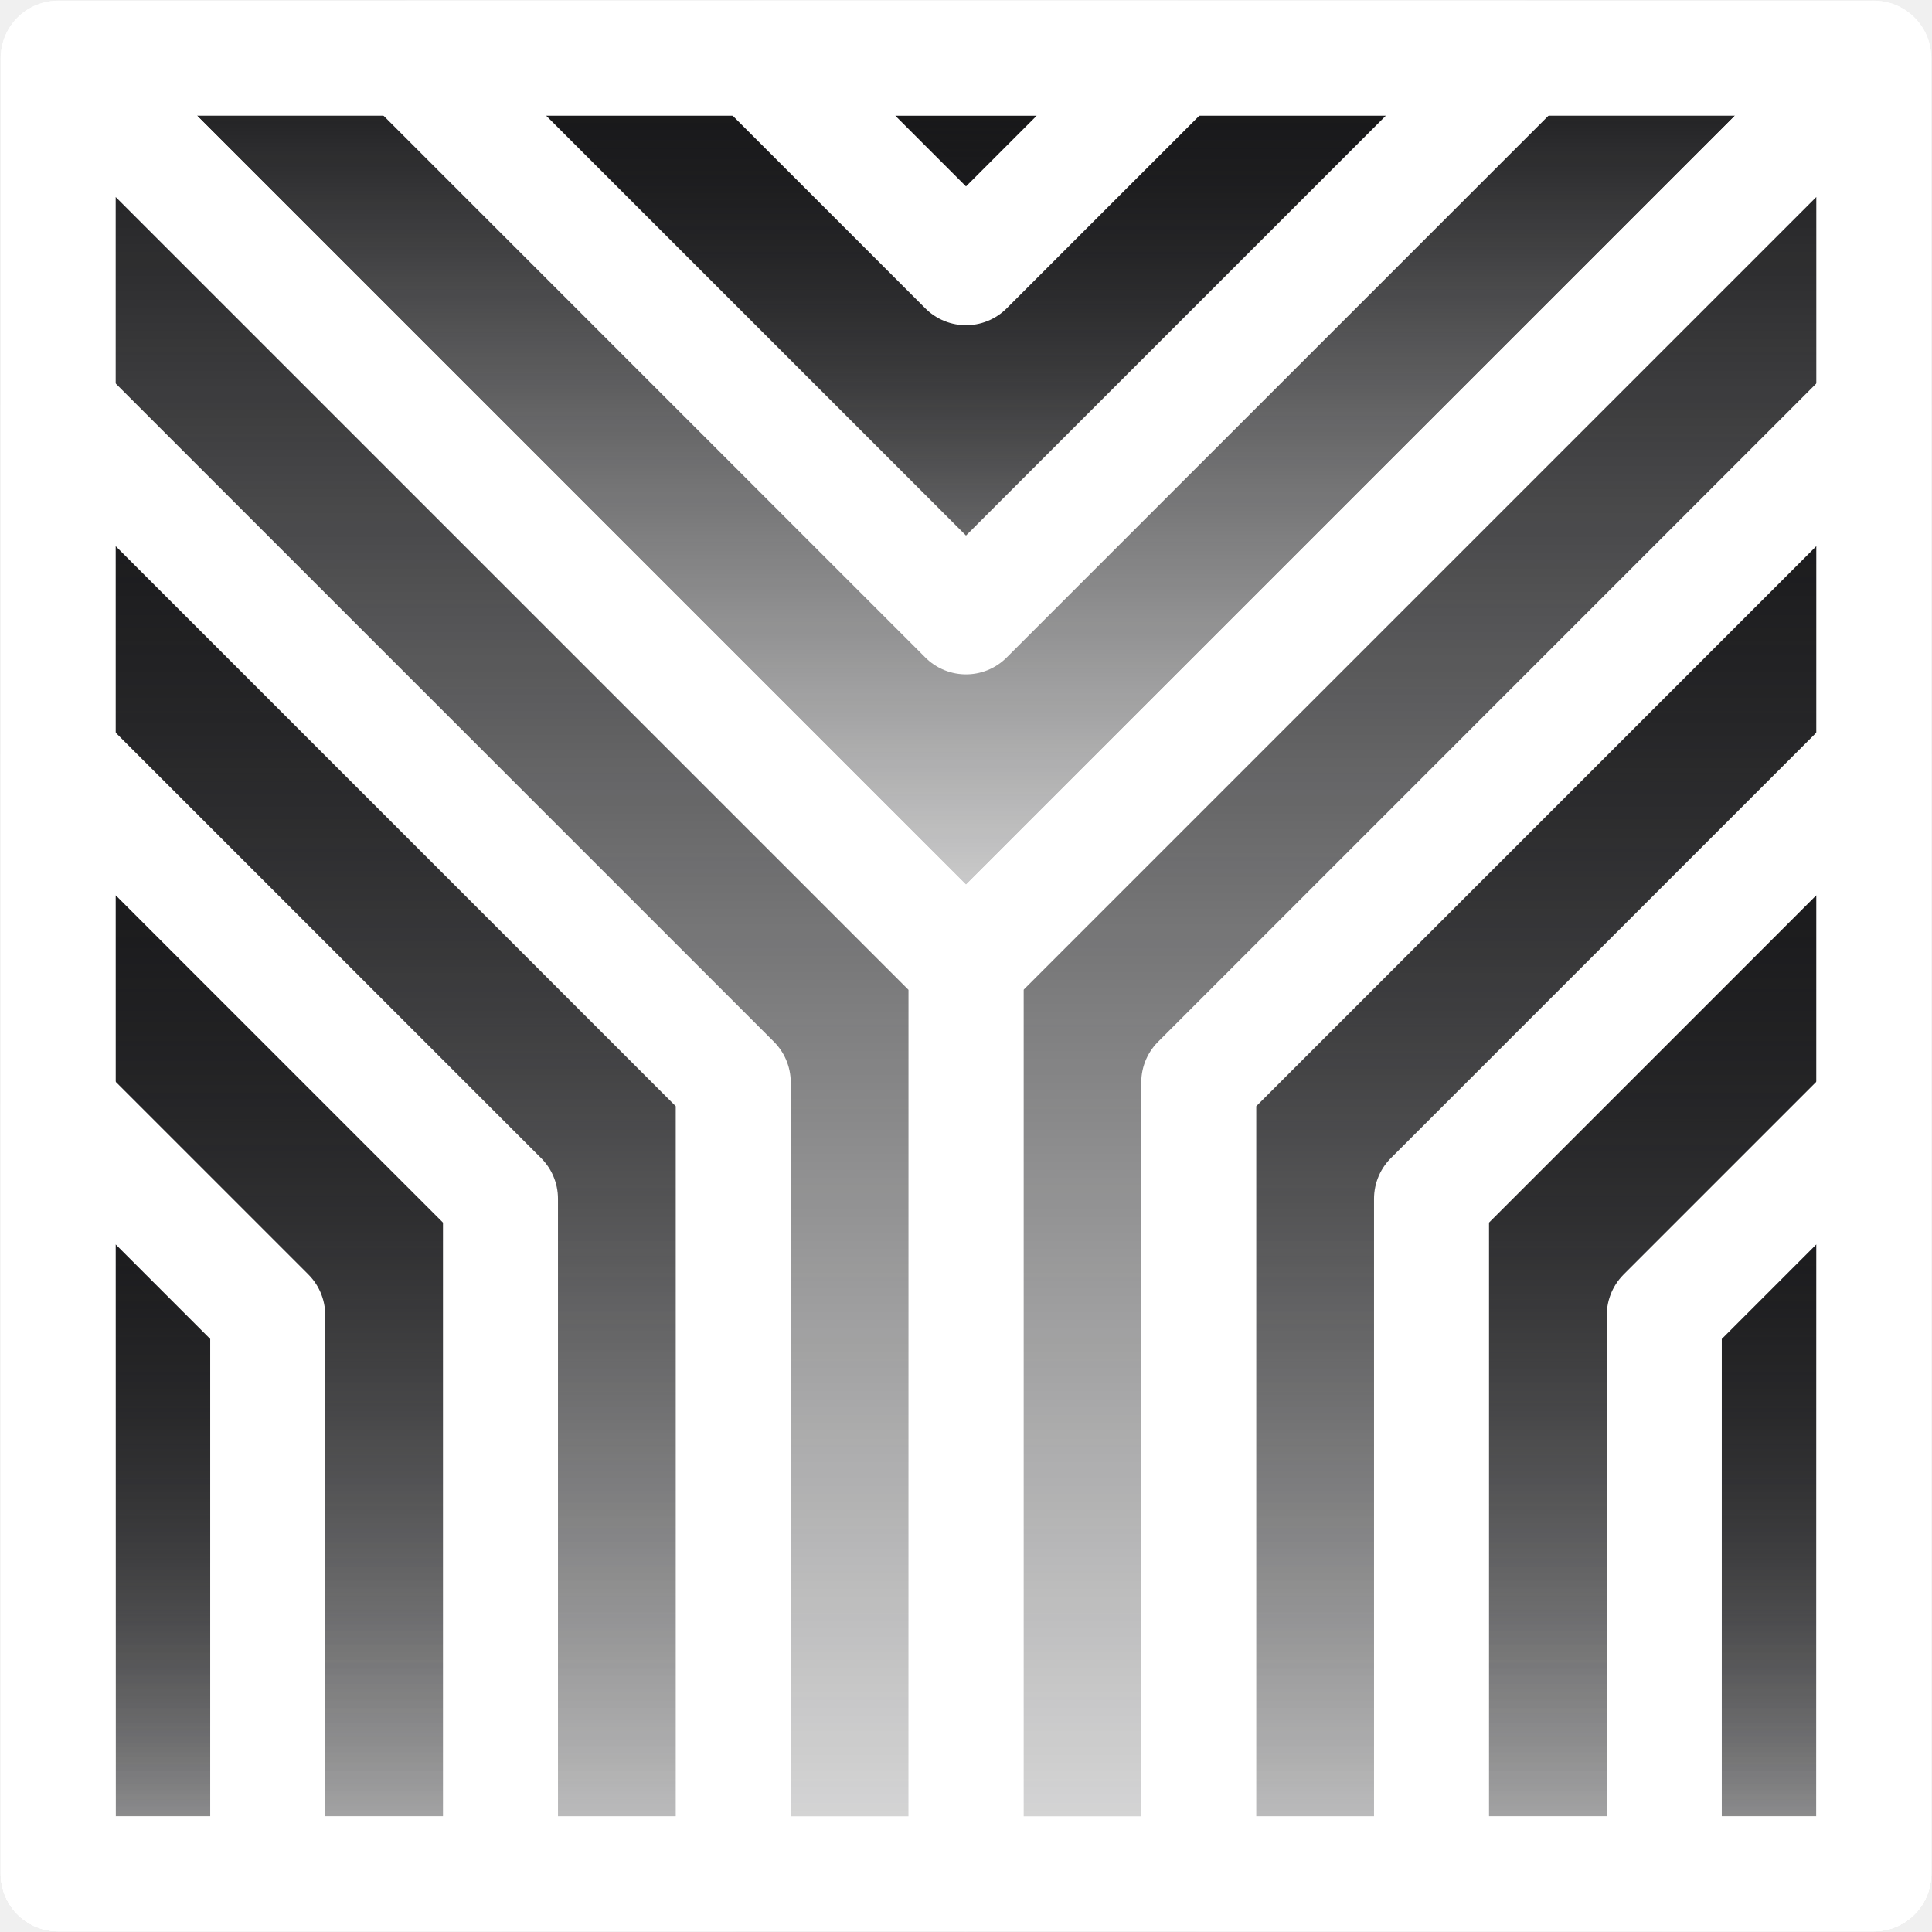
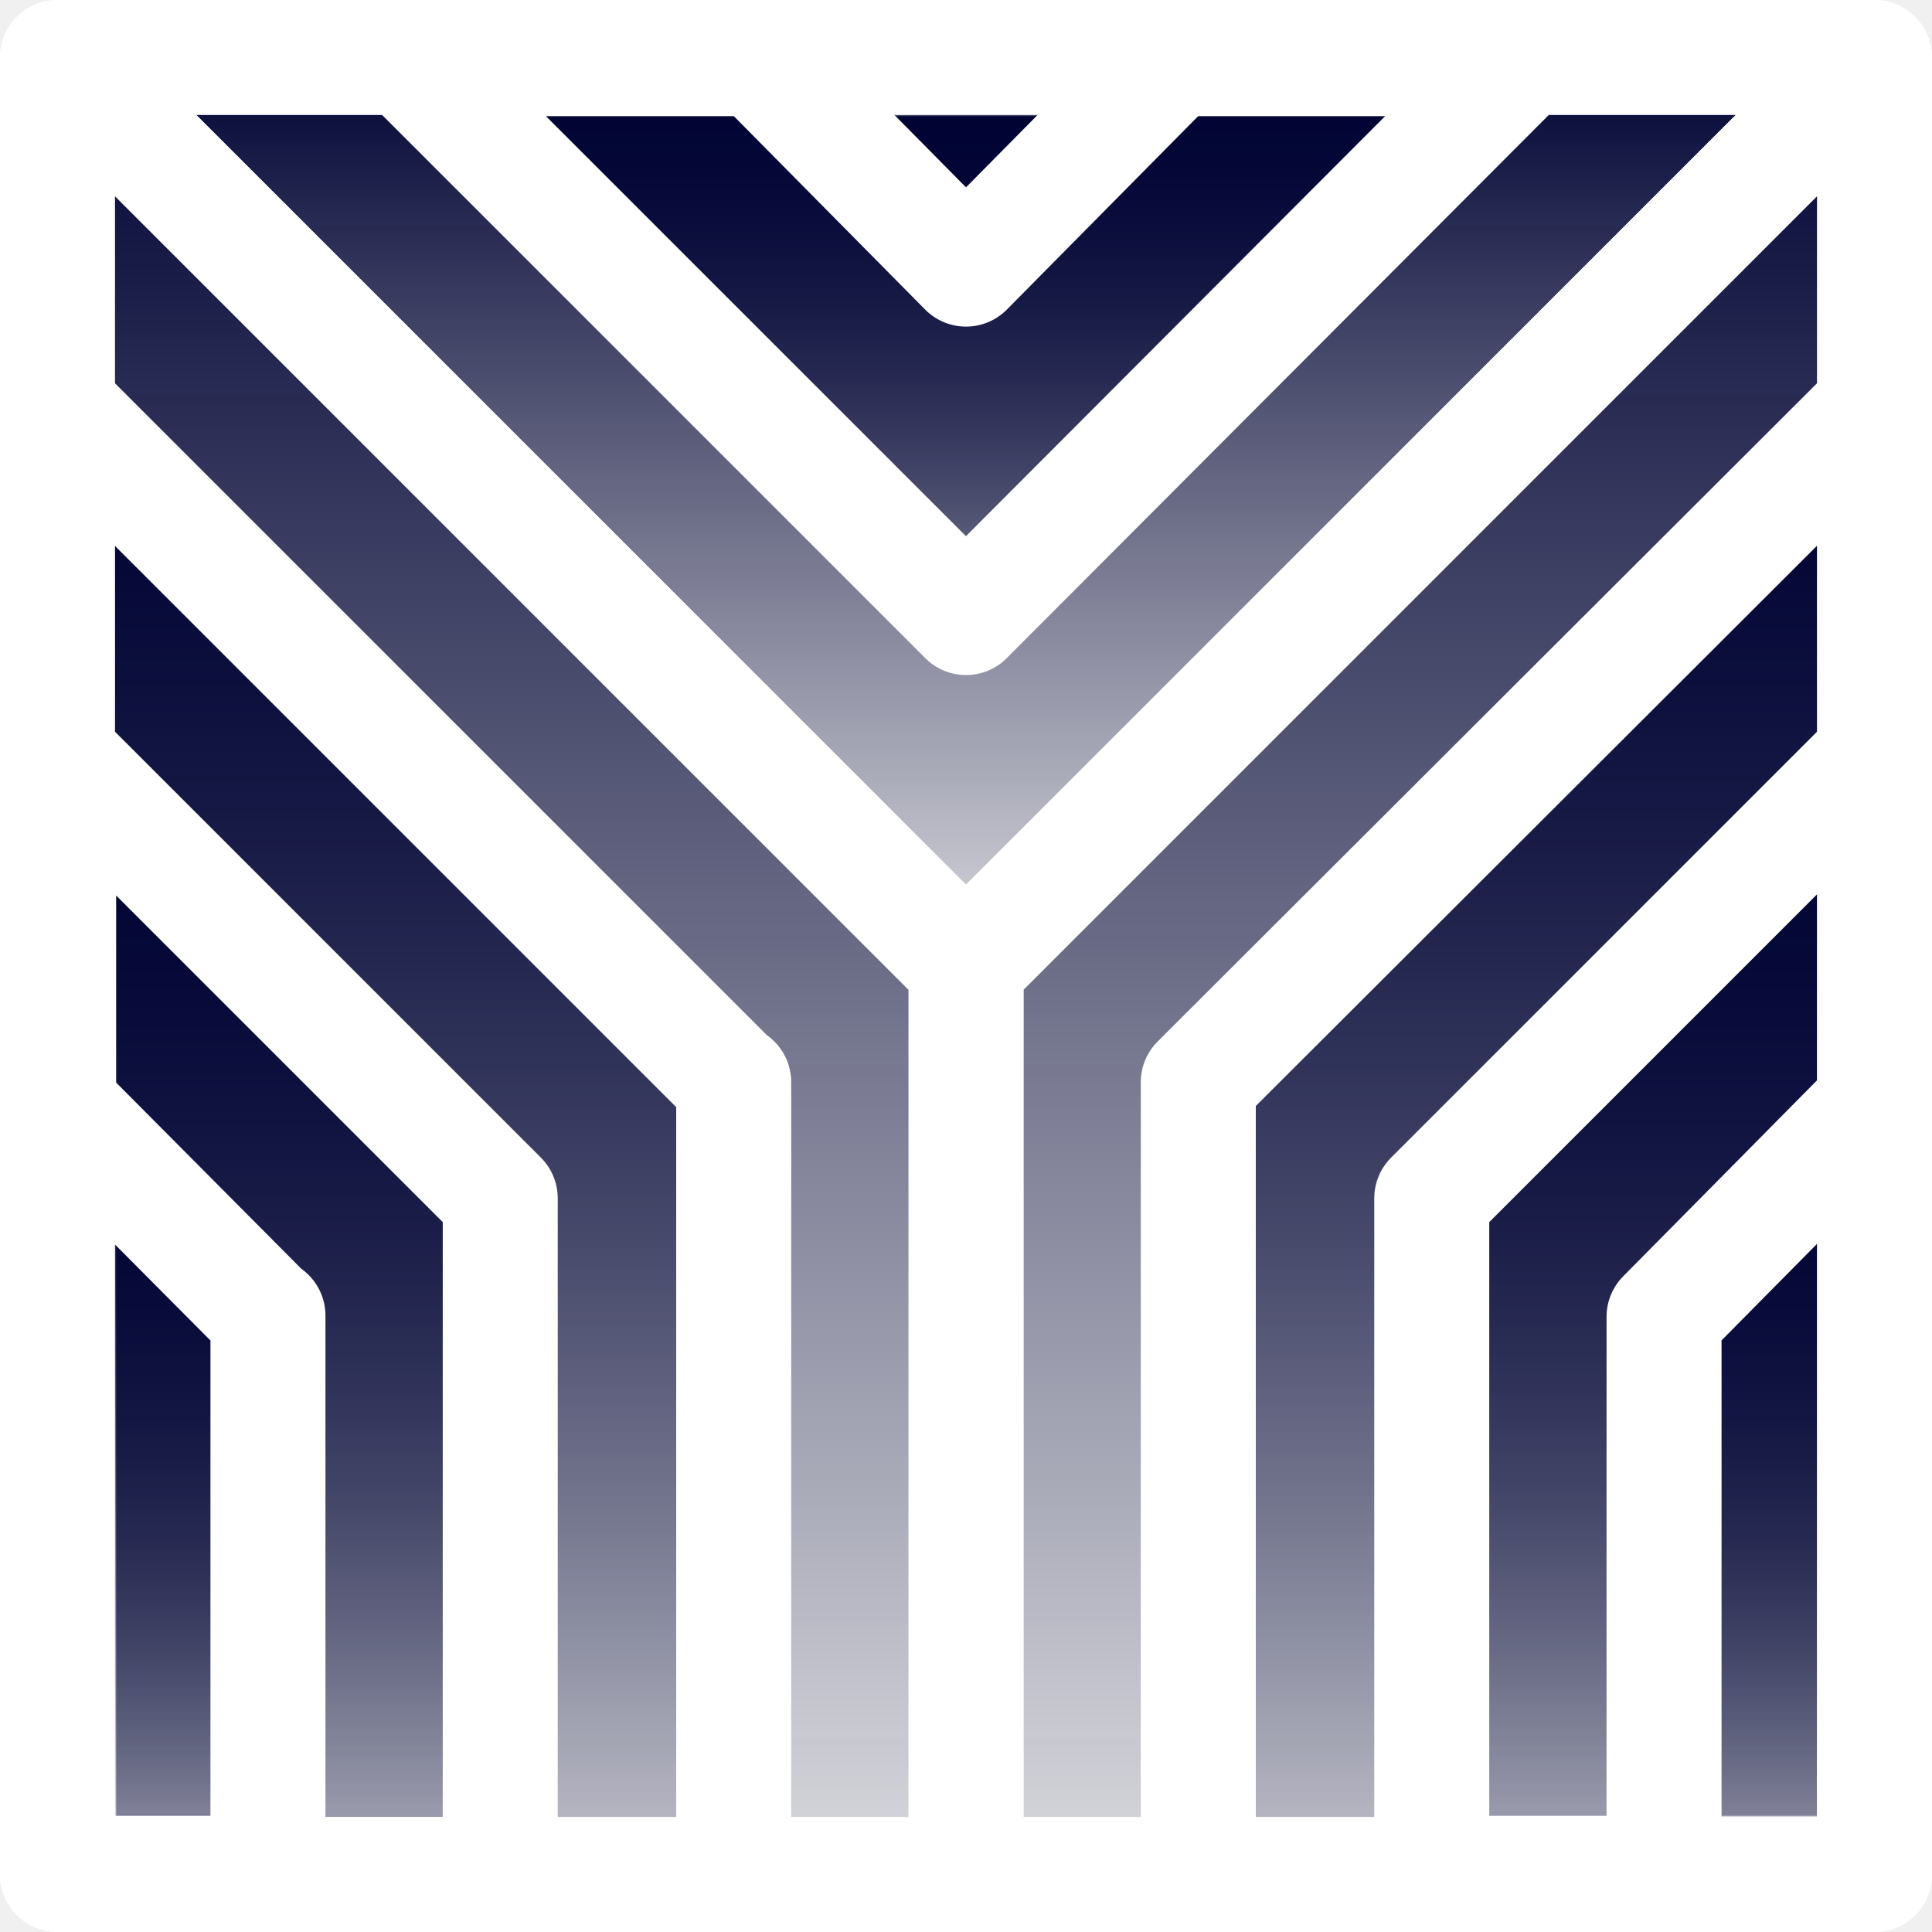
<svg xmlns="http://www.w3.org/2000/svg" width="168" height="168" fill="none">
-   <path d="M162.94 5.06L84 84 5.06 5.06h157.88z" fill="url(#paint0_linear)" stroke="#fff" stroke-width="10" stroke-miterlimit="10" stroke-linejoin="round" />
-   <path d="M132.58 5.06L84 53.64 35.42 5.06h97.16z" fill="url(#paint1_linear)" stroke="#fff" stroke-width="10" stroke-miterlimit="10" stroke-linejoin="round" />
-   <path d="M102.22 5.06L84 23.28 65.78 5.06h36.44z" fill="url(#paint2_linear)" stroke="#fff" stroke-width="10" stroke-miterlimit="10" stroke-linejoin="round" />
-   <path d="M162.94 5.06v157.88H84V84l78.94-78.94z" fill="url(#paint3_linear)" stroke="#fff" stroke-width="10" stroke-miterlimit="10" stroke-linejoin="round" />
-   <path d="M162.94 35.42v127.52h-58.7V94.12l58.7-58.7z" fill="url(#paint4_linear)" stroke="#fff" stroke-width="10" stroke-miterlimit="10" stroke-linejoin="round" />
-   <path d="M162.94 65.78v97.16h-38.46v-58.7l38.46-38.46z" fill="url(#paint5_linear)" stroke="#fff" stroke-width="10" stroke-miterlimit="10" stroke-linejoin="round" />
-   <path d="M162.94 96.14v66.8h-18.22v-48.58l18.22-18.22z" fill="url(#paint6_linear)" stroke="#fff" stroke-width="10" stroke-miterlimit="10" stroke-linejoin="round" />
-   <path d="M84 84v78.94H5.06V5.06L84 84z" fill="url(#paint7_linear)" stroke="#fff" stroke-width="10" stroke-miterlimit="10" stroke-linejoin="round" />
-   <path d="M63.76 94.12v68.82H5.06V35.42l58.7 58.7z" fill="url(#paint8_linear)" stroke="#fff" stroke-width="10" stroke-miterlimit="10" stroke-linejoin="round" />
-   <path d="M43.52 104.24v58.7H5.06V65.78l38.46 38.46z" fill="url(#paint9_linear)" stroke="#fff" stroke-width="10" stroke-miterlimit="10" stroke-linejoin="round" />
-   <path d="M23.28 114.36v48.58H5.06v-66.8l18.22 18.22z" fill="url(#paint10_linear)" stroke="#fff" stroke-width="10" stroke-miterlimit="10" stroke-linejoin="round" />
+   <path d="M163 5L84 84 5 5h158z" fill="url(#paint0_linear)" stroke="#fff" stroke-width="10" stroke-miterlimit="10" stroke-linejoin="round" />
+   <path d="M132.6 5L84 53.7 35.4 5.1h97.2z" fill="url(#paint1_linear)" stroke="#fff" stroke-width="10" stroke-miterlimit="10" stroke-linejoin="round" />
+   <path d="M102.2 5L84 23.4 65.8 5h36.4z" fill="url(#paint2_linear)" stroke="#fff" stroke-width="10" stroke-miterlimit="10" stroke-linejoin="round" />
+   <path d="M163 5v158H84V84l79-79z" fill="url(#paint3_linear)" stroke="#fff" stroke-width="10" stroke-miterlimit="10" stroke-linejoin="round" />
+   <path d="M163 35.4V163h-58.8V94.1L163 35.4z" fill="url(#paint4_linear)" stroke="#fff" stroke-width="10" stroke-miterlimit="10" stroke-linejoin="round" />
+   <path d="M163 65.8v97.1h-38.5v-58.7l38.4-38.4z" fill="url(#paint5_linear)" stroke="#fff" stroke-width="10" stroke-miterlimit="10" stroke-linejoin="round" />
+   <path d="M163 96.1V163h-18.3v-48.5L163 96z" fill="url(#paint6_linear)" stroke="#fff" stroke-width="10" stroke-miterlimit="10" stroke-linejoin="round" />
+   <path d="M84 84v79H5V5l79 79z" fill="url(#paint7_linear)" stroke="#fff" stroke-width="10" stroke-miterlimit="10" stroke-linejoin="round" />
+   <path d="M63.8 94.1V163H5V35.4l58.7 58.7z" fill="url(#paint8_linear)" stroke="#fff" stroke-width="10" stroke-miterlimit="10" stroke-linejoin="round" />
+   <path d="M43.5 104.2V163H5.1V65.8l38.4 38.4z" fill="url(#paint9_linear)" stroke="#fff" stroke-width="10" stroke-miterlimit="10" stroke-linejoin="round" />
+   <path d="M23.3 114.4v48.5H5V96.1l18.2 18.3z" fill="url(#paint10_linear)" stroke="#fff" stroke-width="10" stroke-miterlimit="10" stroke-linejoin="round" />
  <defs>
-     <linearGradient id="paint0_linear" x1="84" y1="5.06" x2="84" y2="84" gradientUnits="userSpaceOnUse">
-       <stop stop-color="#18181A" />
-       <stop offset="1" stop-color="#18181A" stop-opacity=".1" />
+     <linearGradient id="paint0_linear" x1="84" y1="5.1" x2="84" y2="84" gradientUnits="userSpaceOnUse">
+       <stop stop-color="#000333" />
+       <stop offset="1" stop-color="#000333" stop-opacity=".1" />
    </linearGradient>
-     <linearGradient id="paint1_linear" x1="84" y1="5.06" x2="84" y2="53.64" gradientUnits="userSpaceOnUse">
-       <stop stop-color="#18181A" />
-       <stop offset="1" stop-color="#18181A" stop-opacity=".1" />
+     <linearGradient id="paint1_linear" x1="84" y1="5.1" x2="84" y2="53.6" gradientUnits="userSpaceOnUse">
+       <stop stop-color="#000333" />
+       <stop offset="1" stop-color="#000333" stop-opacity=".1" />
    </linearGradient>
-     <linearGradient id="paint2_linear" x1="84" y1="5.06" x2="84" y2="23.28" gradientUnits="userSpaceOnUse">
-       <stop stop-color="#18181A" />
-       <stop offset="1" stop-color="#18181A" stop-opacity=".1" />
+     <linearGradient id="paint2_linear" x1="84" y1="5.1" x2="84" y2="23.3" gradientUnits="userSpaceOnUse">
+       <stop stop-color="#000333" />
+       <stop offset="1" stop-color="#000333" stop-opacity=".1" />
    </linearGradient>
-     <linearGradient id="paint3_linear" x1="123.47" y1="5.06" x2="123.47" y2="162.94" gradientUnits="userSpaceOnUse">
-       <stop stop-color="#18181A" />
-       <stop offset="1" stop-color="#18181A" stop-opacity=".1" />
+     <linearGradient id="paint3_linear" x1="123.5" y1="5.1" x2="123.5" y2="162.9" gradientUnits="userSpaceOnUse">
+       <stop stop-color="#000333" />
+       <stop offset="1" stop-color="#000333" stop-opacity=".1" />
    </linearGradient>
-     <linearGradient id="paint4_linear" x1="133.59" y1="35.42" x2="133.59" y2="162.94" gradientUnits="userSpaceOnUse">
-       <stop stop-color="#18181A" />
-       <stop offset="1" stop-color="#18181A" stop-opacity=".1" />
+     <linearGradient id="paint4_linear" x1="133.6" y1="35.4" x2="133.6" y2="162.9" gradientUnits="userSpaceOnUse">
+       <stop stop-color="#000333" />
+       <stop offset="1" stop-color="#000333" stop-opacity=".1" />
    </linearGradient>
-     <linearGradient id="paint5_linear" x1="143.71" y1="65.78" x2="143.71" y2="162.94" gradientUnits="userSpaceOnUse">
-       <stop stop-color="#18181A" />
-       <stop offset="1" stop-color="#18181A" stop-opacity=".1" />
+     <linearGradient id="paint5_linear" x1="143.7" y1="65.8" x2="143.7" y2="162.9" gradientUnits="userSpaceOnUse">
+       <stop stop-color="#000333" />
+       <stop offset="1" stop-color="#000333" stop-opacity=".1" />
    </linearGradient>
-     <linearGradient id="paint6_linear" x1="153.83" y1="96.14" x2="153.83" y2="162.94" gradientUnits="userSpaceOnUse">
-       <stop stop-color="#18181A" />
-       <stop offset="1" stop-color="#18181A" stop-opacity=".1" />
+     <linearGradient id="paint6_linear" x1="153.8" y1="96.1" x2="153.8" y2="162.9" gradientUnits="userSpaceOnUse">
+       <stop stop-color="#000333" />
+       <stop offset="1" stop-color="#000333" stop-opacity=".1" />
    </linearGradient>
-     <linearGradient id="paint7_linear" x1="44.53" y1="5.06" x2="44.53" y2="162.94" gradientUnits="userSpaceOnUse">
-       <stop stop-color="#18181A" />
-       <stop offset="1" stop-color="#18181A" stop-opacity=".1" />
+     <linearGradient id="paint7_linear" x1="44.5" y1="5.1" x2="44.5" y2="162.9" gradientUnits="userSpaceOnUse">
+       <stop stop-color="#000333" />
+       <stop offset="1" stop-color="#000333" stop-opacity=".1" />
    </linearGradient>
-     <linearGradient id="paint8_linear" x1="34.41" y1="35.42" x2="34.41" y2="162.94" gradientUnits="userSpaceOnUse">
-       <stop stop-color="#18181A" />
-       <stop offset="1" stop-color="#18181A" stop-opacity=".1" />
+     <linearGradient id="paint8_linear" x1="34.4" y1="35.4" x2="34.4" y2="162.9" gradientUnits="userSpaceOnUse">
+       <stop stop-color="#000333" />
+       <stop offset="1" stop-color="#000333" stop-opacity=".1" />
    </linearGradient>
-     <linearGradient id="paint9_linear" x1="24.29" y1="65.78" x2="24.29" y2="162.94" gradientUnits="userSpaceOnUse">
-       <stop stop-color="#18181A" />
-       <stop offset="1" stop-color="#18181A" stop-opacity=".1" />
+     <linearGradient id="paint9_linear" x1="24.3" y1="65.8" x2="24.3" y2="162.9" gradientUnits="userSpaceOnUse">
+       <stop stop-color="#000333" />
+       <stop offset="1" stop-color="#000333" stop-opacity=".1" />
    </linearGradient>
-     <linearGradient id="paint10_linear" x1="14.17" y1="96.14" x2="14.17" y2="162.94" gradientUnits="userSpaceOnUse">
-       <stop stop-color="#18181A" />
-       <stop offset="1" stop-color="#18181A" stop-opacity=".1" />
+     <linearGradient id="paint10_linear" x1="14.2" y1="96.1" x2="14.2" y2="162.9" gradientUnits="userSpaceOnUse">
+       <stop stop-color="#000333" />
+       <stop offset="1" stop-color="#000333" stop-opacity=".1" />
    </linearGradient>
  </defs>
</svg>
